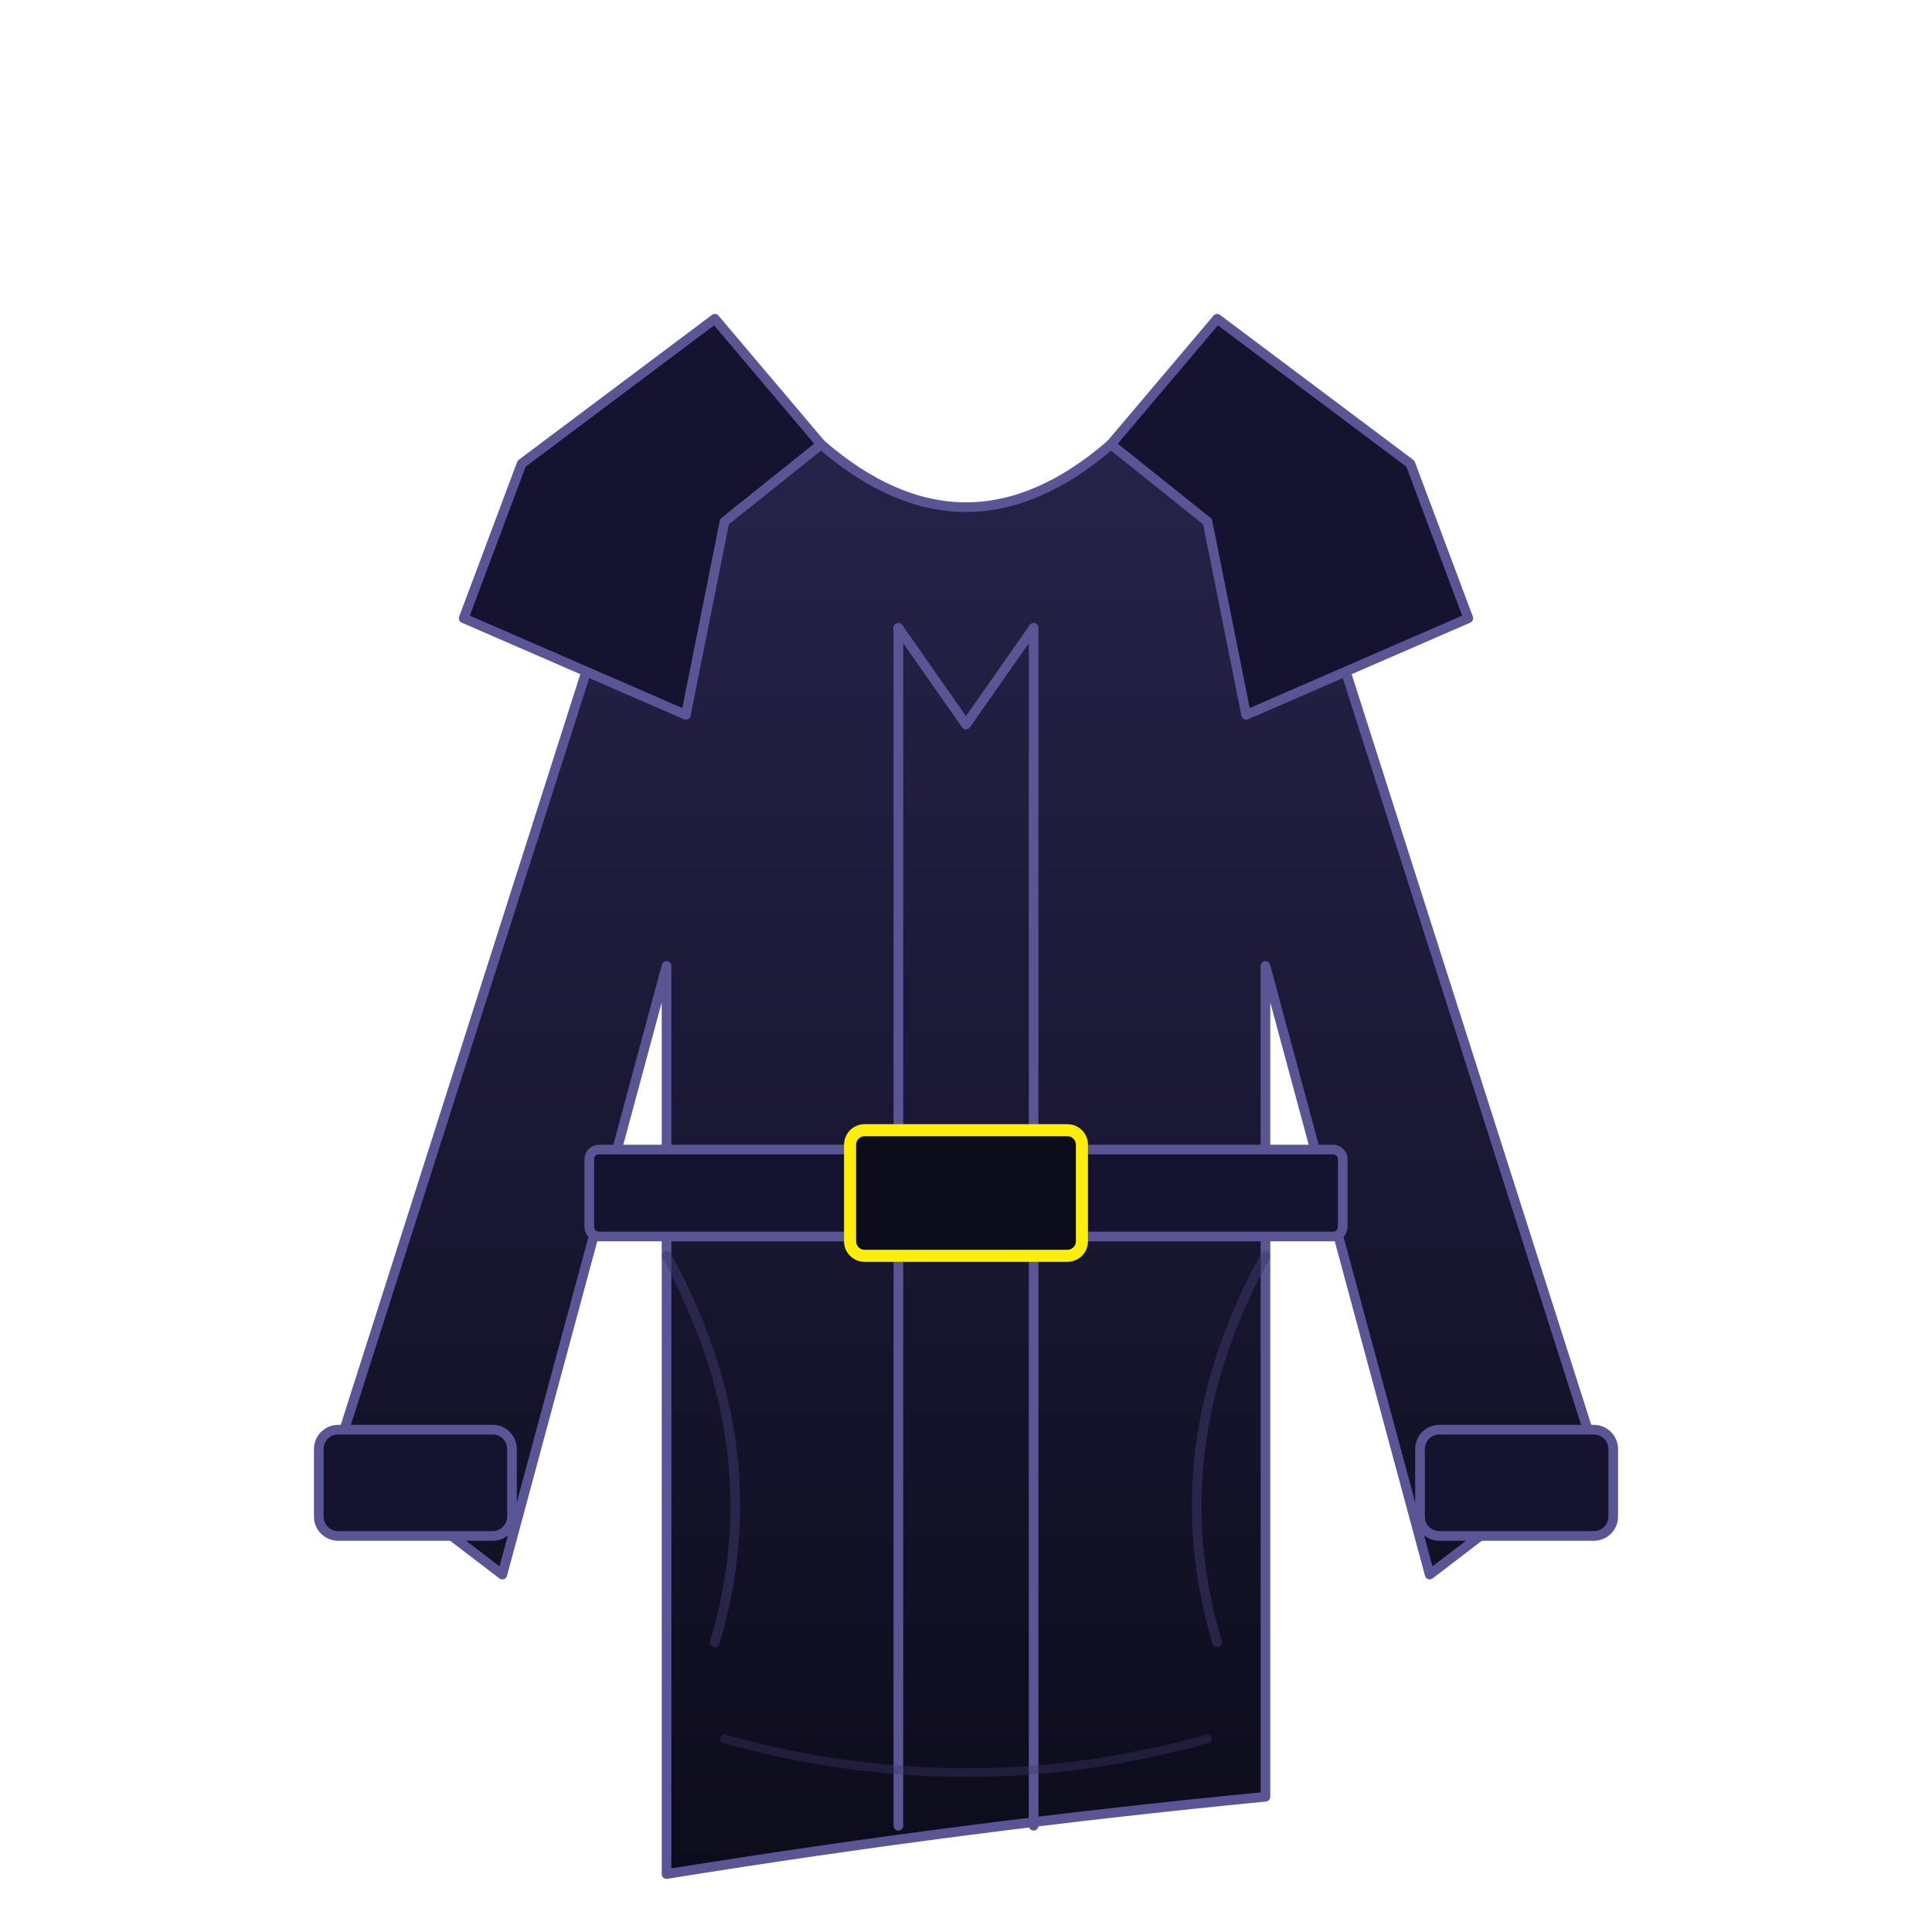
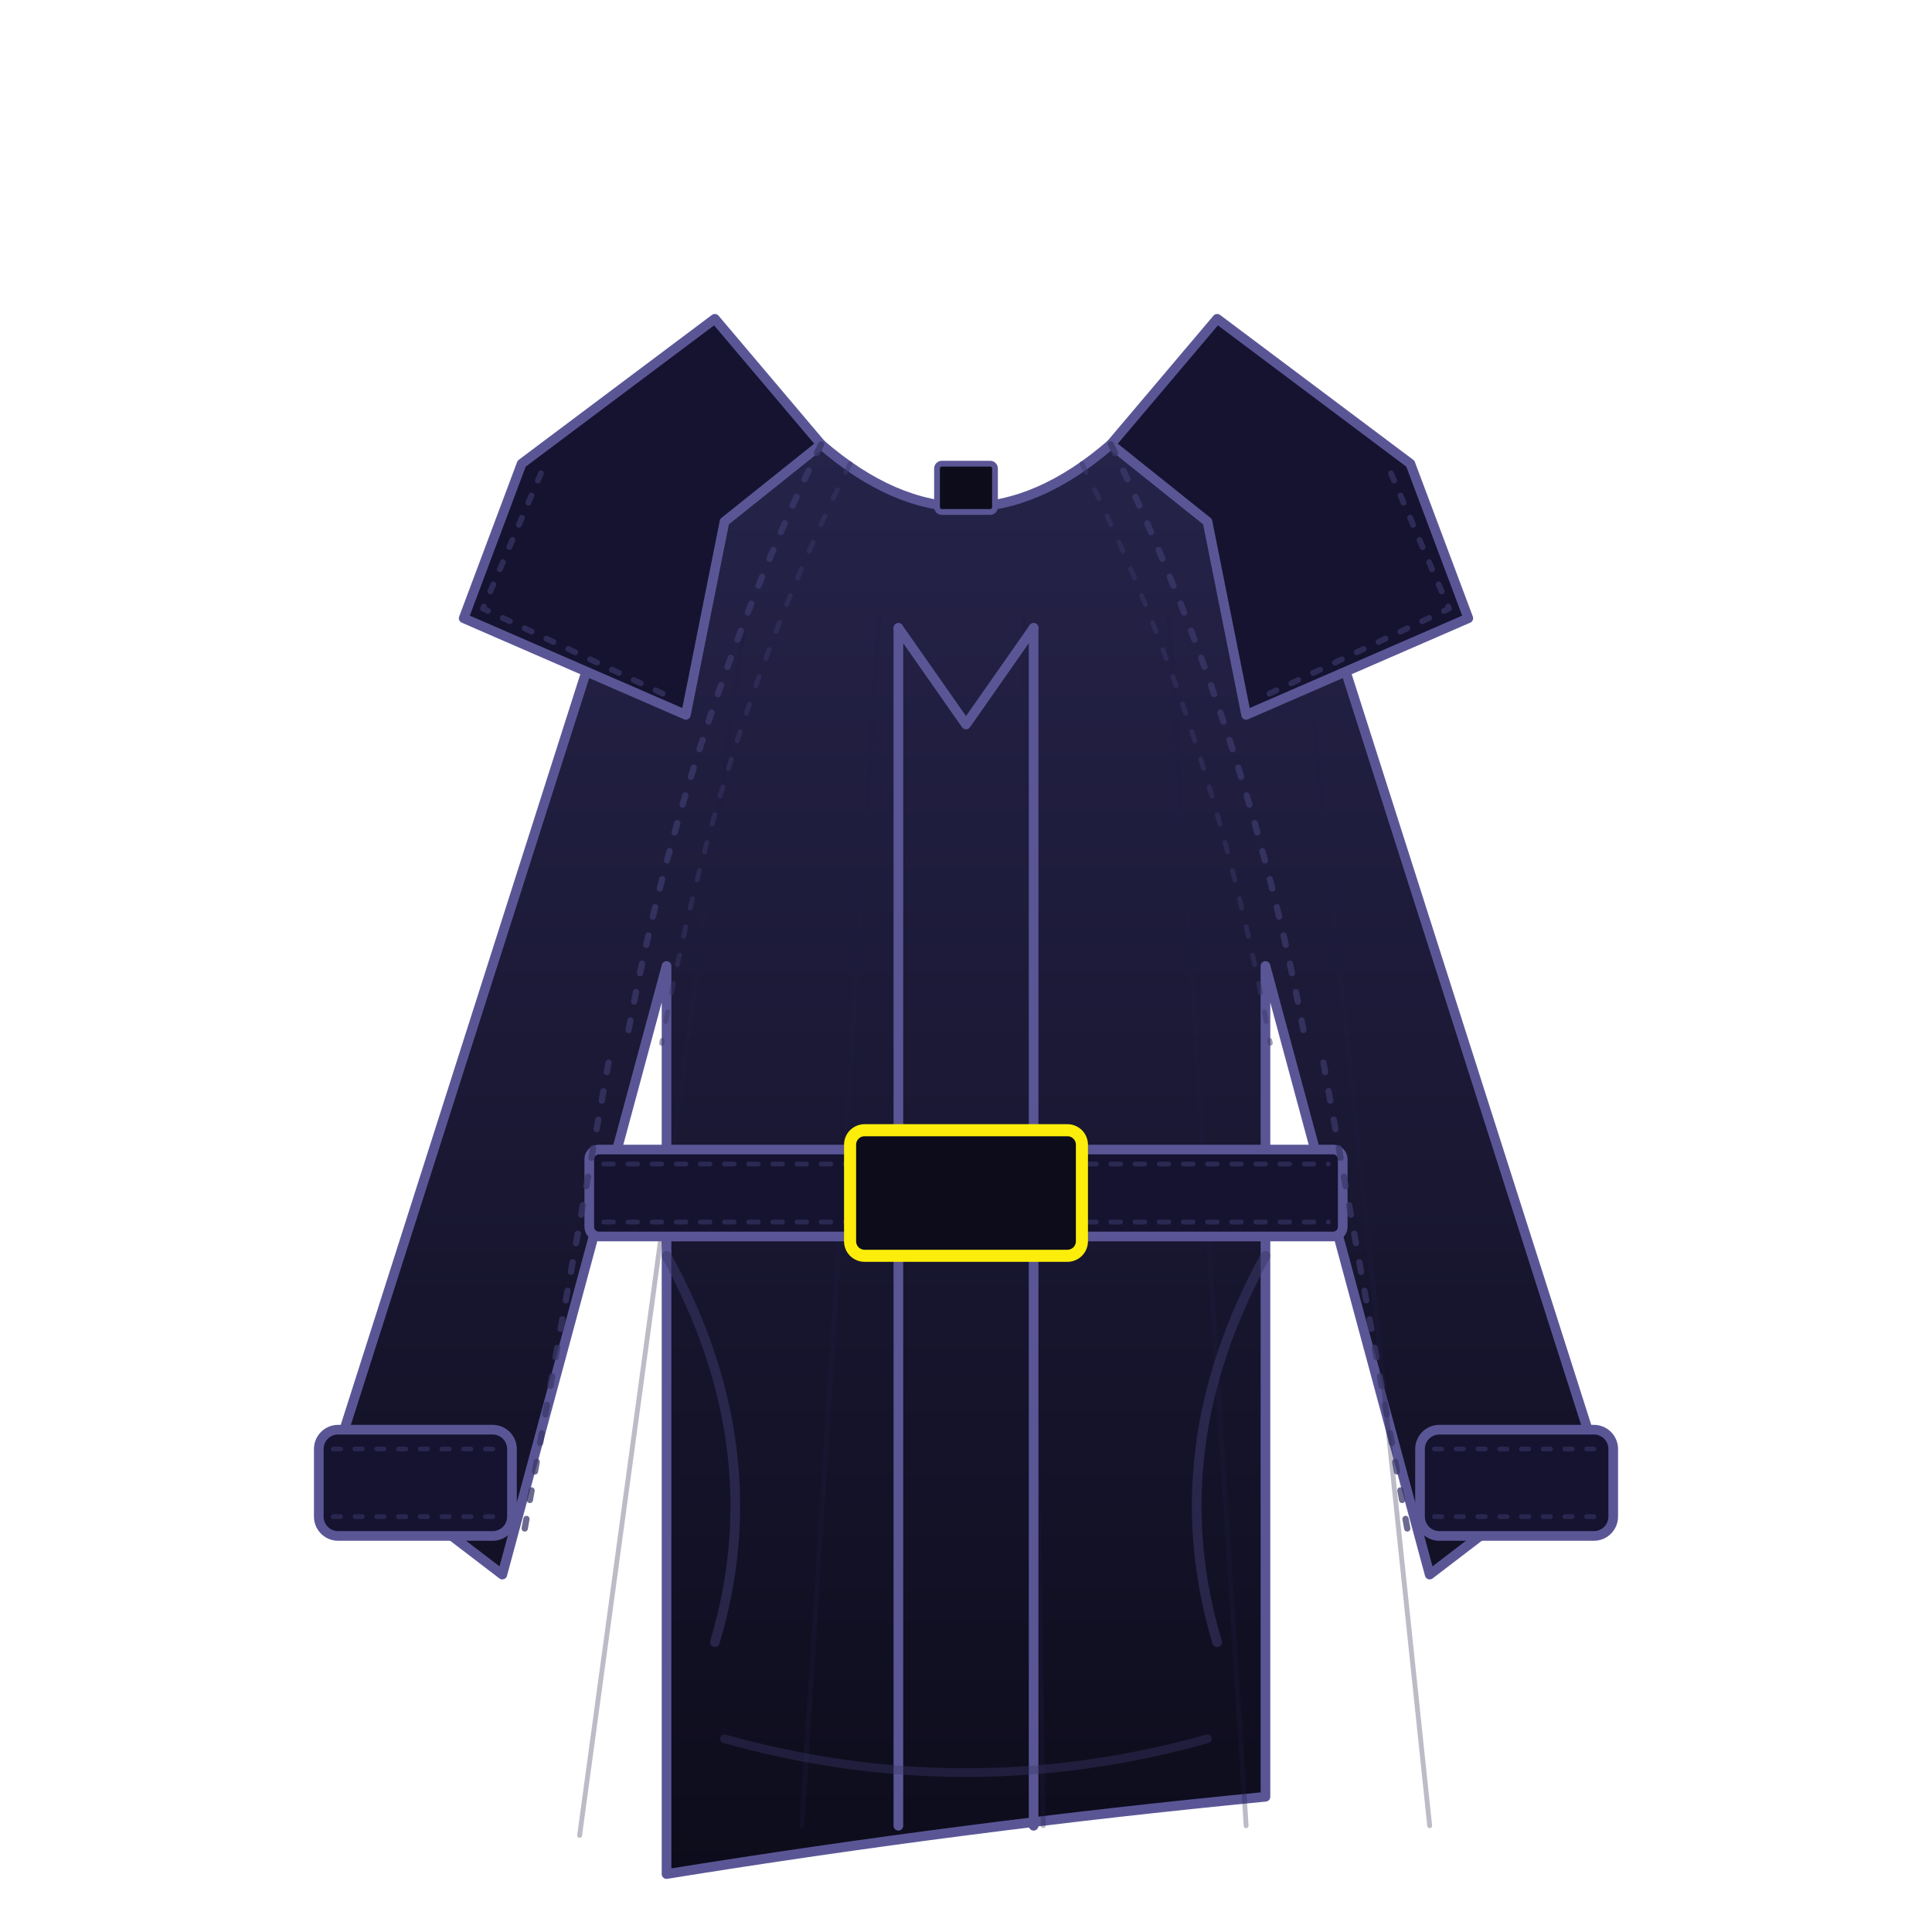
<svg xmlns="http://www.w3.org/2000/svg" viewBox="0 0 400 400" width="400" height="400">
  <defs>
    <linearGradient id="t" x1="0" y1="0" x2="0" y2="1">
      <stop offset="0" stop-color="#26234a" />
      <stop offset="1" stop-color="#0d0c1b" />
    </linearGradient>
    <filter id="n" x="-50%" y="-50%" width="200%" height="200%" color-interpolation-filters="sRGB">
      <feGaussianBlur stdDeviation="3" result="b" />
      <feMerge>
        <feMergeNode in="b" />
        <feMergeNode in="SourceGraphic" />
      </feMerge>
    </filter>
  </defs>
  <g stroke-linejoin="round" stroke-linecap="round" fill="none">
    <path d="M170 92L130 112L70 300L104 326L138 200L138 388Q200 378 262 372L262 200L296 326L330 300L270 112L230 92Q200 118 170 92Z" fill="url(#t)" stroke="#5a5696" stroke-width="2" />
+     <path d="M154 130L120 380M182 128L166 378M212 128L216 378M242 128L258 378M270 130L296 378" stroke="#201d40" stroke-width="1" stroke-opacity=".3" />
    <path d="M148 66L108 96L96 128L142 148L150 108L170 92Z M252 66L292 96L304 128L258 148L250 108L230 92Z" fill="#151330" stroke="#5a5696" stroke-width="2" />
+     <path d="M112 98L100 126L138 144M288 98L300 126L262 144" stroke="#3a3768" stroke-width="1.2" stroke-dasharray="1.6 3.4" stroke-opacity=".7" />
    <path d="M186 130V378M214 130V378" stroke="#5a5696" stroke-width="2" />
    <path d="M186 130L200 150L214 130" stroke="#5a5696" stroke-width="2" />
    <path d="M200 150V376" stroke="#ff2bd6" stroke-width="3" stroke-opacity=".8" filter="url(#n)" />
    <rect x="122" y="238" width="156" height="18" rx="2" fill="#151330" stroke="#5a5696" stroke-width="2" />
+     <path d="M125 241H275M125 253H275" stroke="#3a3768" stroke-width="1" stroke-dasharray="2 3" stroke-opacity=".6" />
    <rect x="176" y="234" width="48" height="26" rx="3" fill="#0d0c1b" stroke="#fcee0a" stroke-width="2.5" />
    <rect x="66" y="296" width="40" height="22" rx="4" fill="#151330" stroke="#5a5696" stroke-width="2" />
    <rect x="294" y="296" width="40" height="22" rx="4" fill="#151330" stroke="#5a5696" stroke-width="2" />
+     <path d="M69 300H103M69 314H103M297 300H331M297 314H331" stroke="#3a3768" stroke-width="1" stroke-dasharray="1.5 3" stroke-opacity=".55" />
    <path d="M138 260Q160 300 148 340M262 260Q240 300 252 340" stroke="#3a3768" stroke-width="2" stroke-opacity=".55" />
    <path d="M150 360Q200 374 250 360" stroke="#3a3768" stroke-width="1.8" stroke-opacity=".4" />
+     <path d="M170 92Q142 150 130 214M230 92Q258 150 270 214" stroke="#3a3768" stroke-width="1.3" stroke-dasharray="2 4" stroke-opacity=".8" />
+     <path d="M176 96Q149 150 137 216M224 96Q251 150 263 216" stroke="#3a3768" stroke-width="1" stroke-dasharray="2 4" stroke-opacity=".5" />
+     <path d="M126 220L108 320M274 220L292 320" stroke="#3a3768" stroke-width="1.3" stroke-dasharray="2 4" stroke-opacity=".75" />
+     <rect x="194" y="96" width="12" height="10" rx="1" fill="#0d0c1b" stroke="#5a5696" stroke-width="1.2" />
  </g>
</svg>
